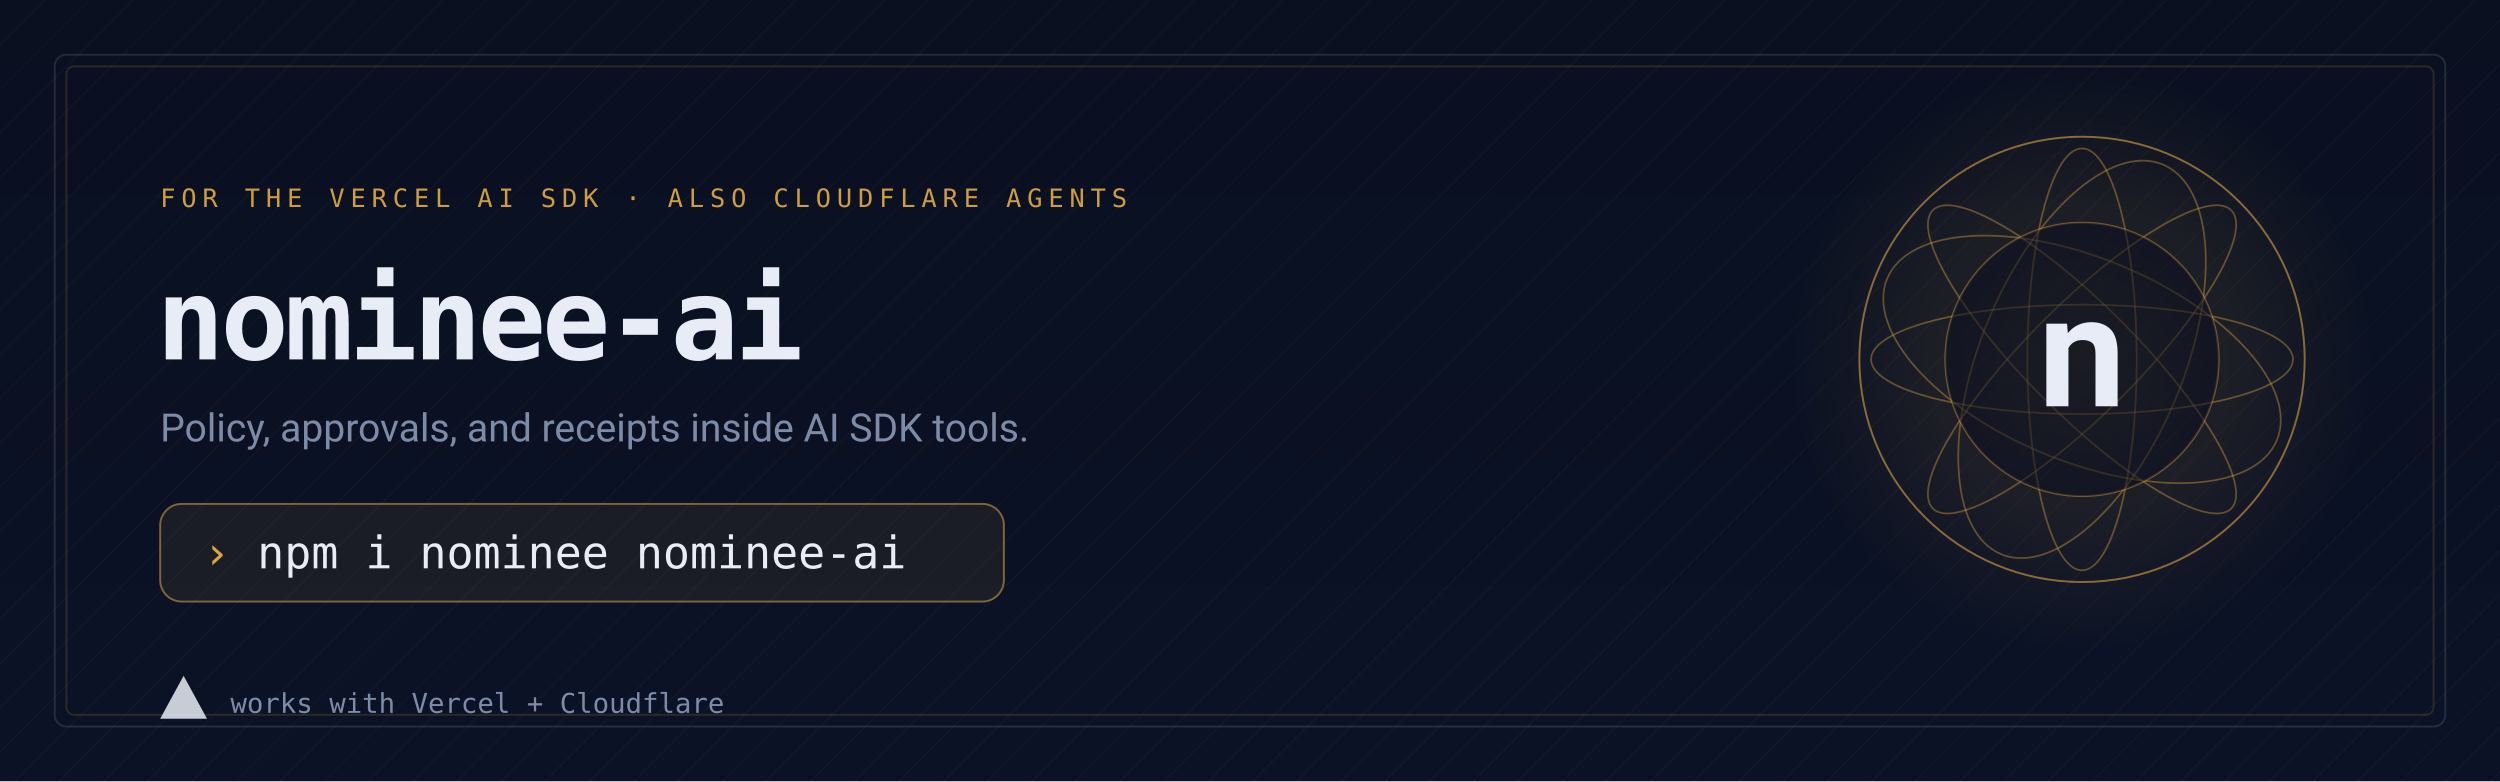
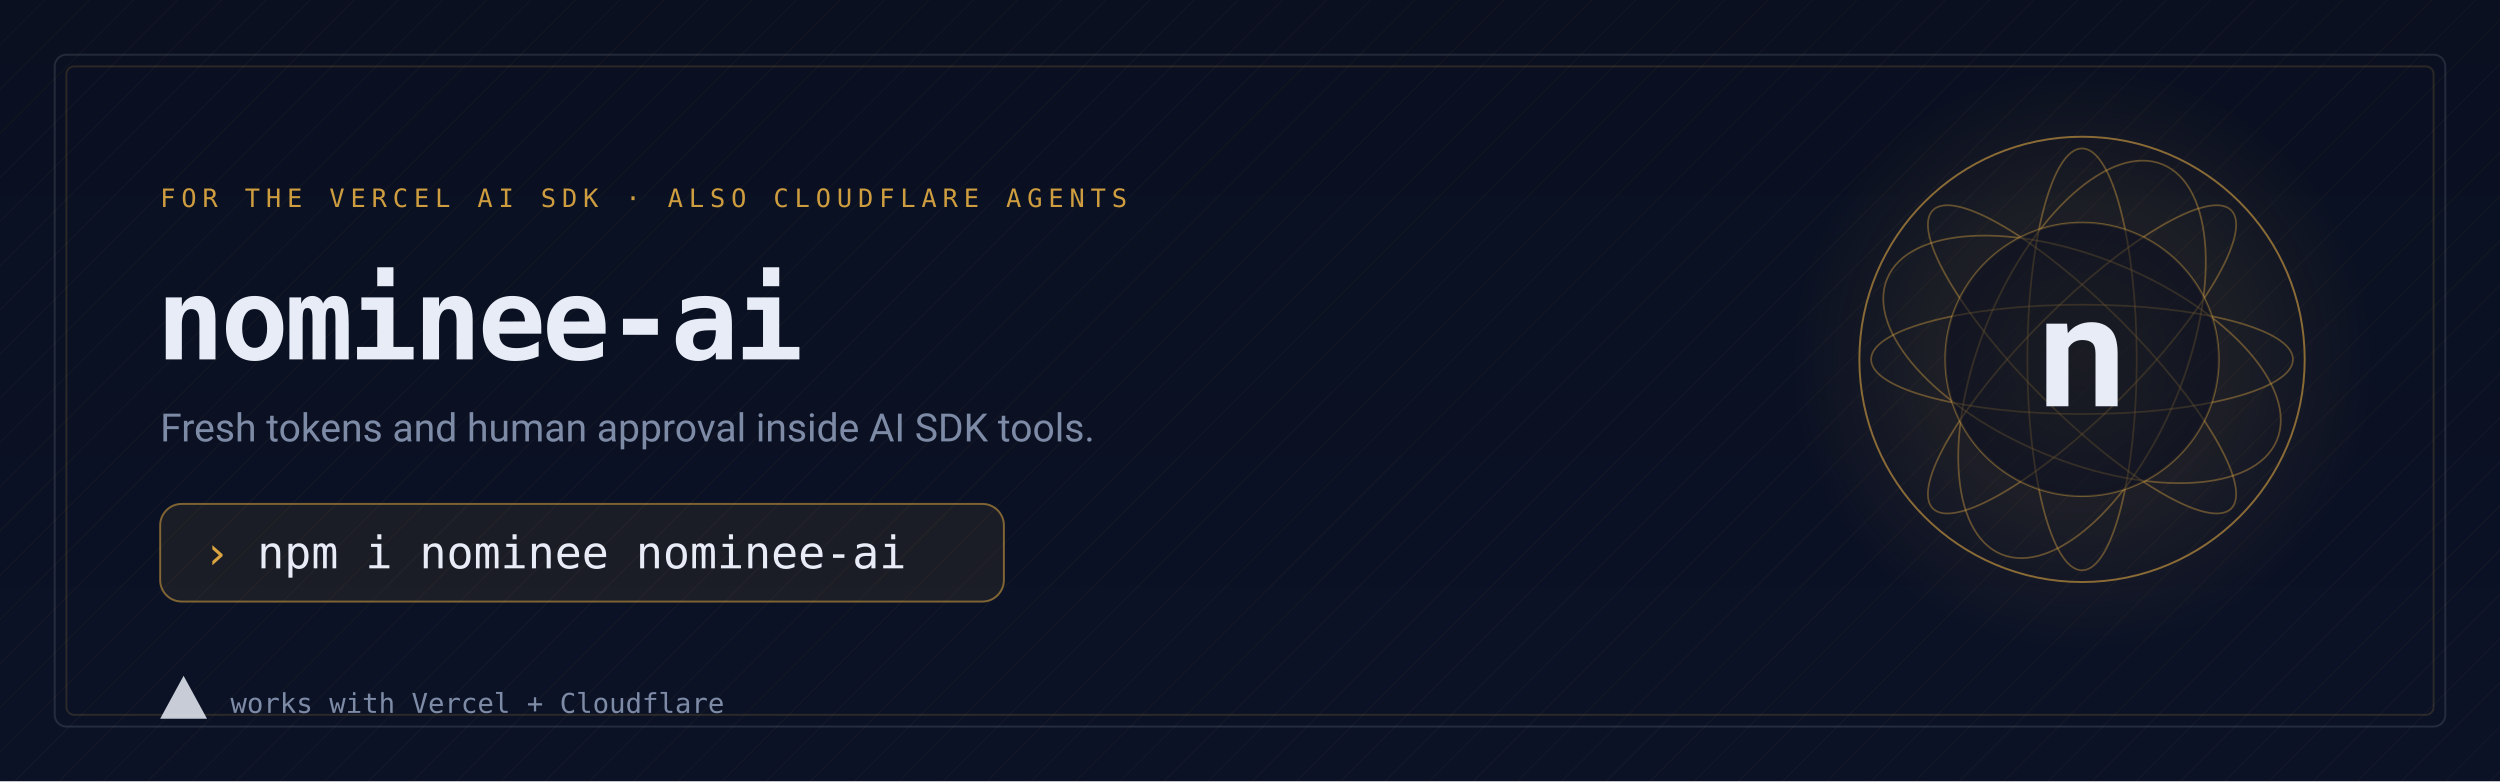
<svg xmlns="http://www.w3.org/2000/svg" width="1280" height="400" viewBox="0 0 1280 400" fill="none" role="img" aria-label="nominee-ai — FOR THE VERCEL AI SDK · ALSO CLOUDFLARE AGENTS">
  <defs>
    <linearGradient id="bg" x1="0" y1="0" x2="0" y2="400" gradientUnits="userSpaceOnUse">
      <stop offset="0" stop-color="#0A1020" />
      <stop offset="1" stop-color="#0B1226" />
    </linearGradient>
    <radialGradient id="glow" cx="0.5" cy="0.5" r="0.5">
      <stop offset="0" stop-color="#D9A441" stop-opacity="0.18" />
      <stop offset="1" stop-color="#D9A441" stop-opacity="0" />
    </radialGradient>
    <pattern id="engrave" width="16" height="16" patternUnits="userSpaceOnUse" patternTransform="rotate(45)">
      <line x1="0" y1="0" x2="0" y2="16" stroke="#D9A441" stroke-opacity="0.045" stroke-width="1" />
    </pattern>
    <style>
      .sans { font-family: ui-sans-serif, system-ui, -apple-system, "Segoe UI", Roboto, Helvetica, Arial, sans-serif; }
      .mono { font-family: ui-monospace, "SF Mono", SFMono-Regular, Menlo, Consolas, monospace; }
    </style>
  </defs>
  <rect width="1280" height="400" fill="url(#bg)" />
  <rect width="1280" height="400" fill="url(#engrave)" />
  <rect x="28" y="28" width="1224" height="344" rx="6" fill="none" stroke="#E8ECF6" stroke-opacity="0.12" />
  <rect x="34" y="34" width="1212" height="332" rx="4" fill="none" stroke="#D9A441" stroke-opacity="0.16" />
  <g transform="translate(1066 184)">
    <circle r="150" fill="url(#glow)" />
    <g fill="none" stroke="#D9A441" stroke-opacity="0.4" stroke-width="0.9">
      <ellipse rx="108" ry="28" transform="rotate(0)" />
      <ellipse rx="108" ry="28" transform="rotate(45)" />
      <ellipse rx="108" ry="28" transform="rotate(90)" />
      <ellipse rx="108" ry="28" transform="rotate(135)" />
      <ellipse rx="108" ry="52" transform="rotate(22.5)" />
      <ellipse rx="108" ry="52" transform="rotate(112.5)" />
    </g>
    <circle r="114" fill="none" stroke="#D9A441" stroke-opacity="0.6" />
    <circle r="70" fill="none" stroke="#D9A441" stroke-opacity="0.45" />
    <circle r="70" fill="#0A1020" fill-opacity="0.55" />
    <text class="sans" x="0" y="24" text-anchor="middle" font-size="80" font-weight="600" fill="#E8ECF6" letter-spacing="-2">n</text>
  </g>
  <text class="mono" x="82" y="106" font-size="13" letter-spacing="3" fill="#D9A441" fill-opacity="0.95">FOR THE VERCEL AI SDK · ALSO CLOUDFLARE AGENTS</text>
  <text class="mono" x="80" y="184" font-size="58" font-weight="600" letter-spacing="-2" fill="#E8ECF6">nominee-ai</text>
-   <text class="sans" x="82" y="226" font-size="20" fill="#7E8BA6">Policy, approvals, and receipts inside AI SDK tools.</text>
+   <text class="sans" x="82" y="226" font-size="20" fill="#7E8BA6">Fresh tokens and human approval inside AI SDK tools.</text>
  <g transform="translate(82 258)">
    <rect width="432" height="50" rx="11" fill="#D9A441" fill-opacity="0.08" stroke="#D9A441" stroke-opacity="0.55" />
    <text class="mono" x="22" y="33" font-size="23" fill="#E8ECF6">
      <tspan fill="#D9A441">›</tspan>  npm i nominee nominee-ai</text>
  </g>
  <g transform="translate(82 352)">
    <path d="M0 16 L12 -6 L24 16 Z" fill="#E8ECF6" fill-opacity="0.85" />
    <text class="mono" x="36" y="13" font-size="14" fill="#7E8BA6">works with Vercel + Cloudflare</text>
  </g>
</svg>
